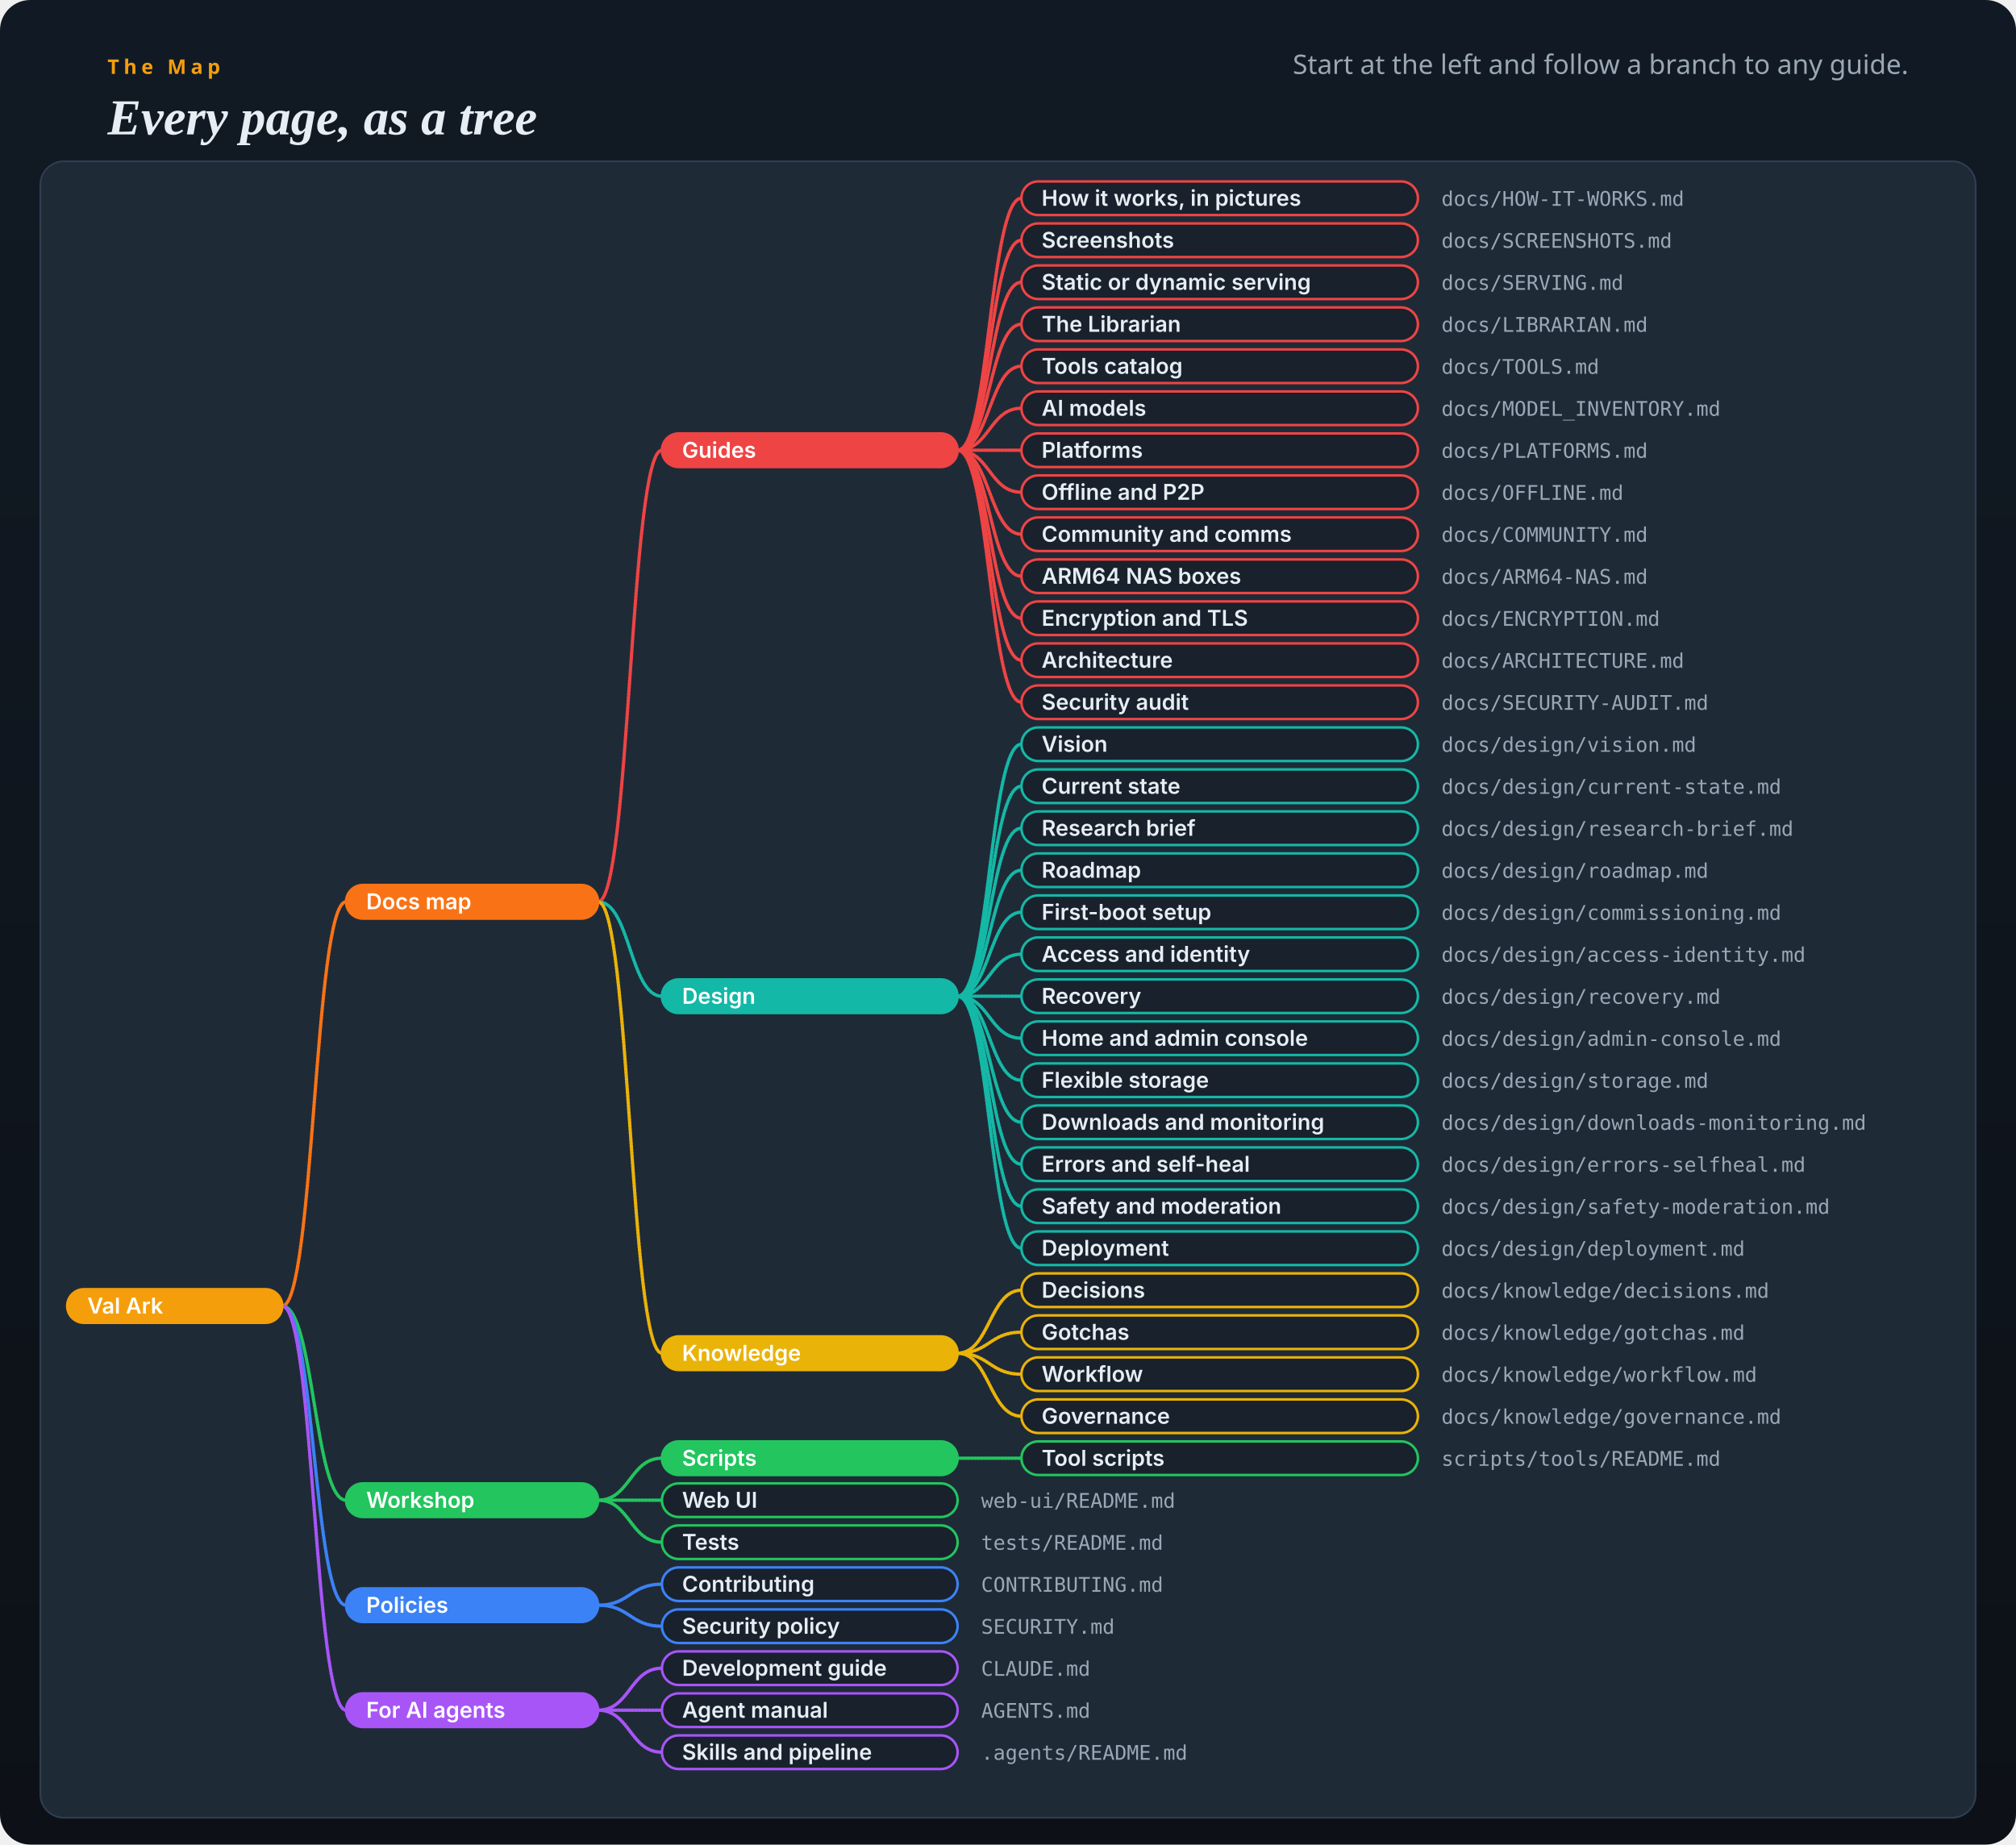
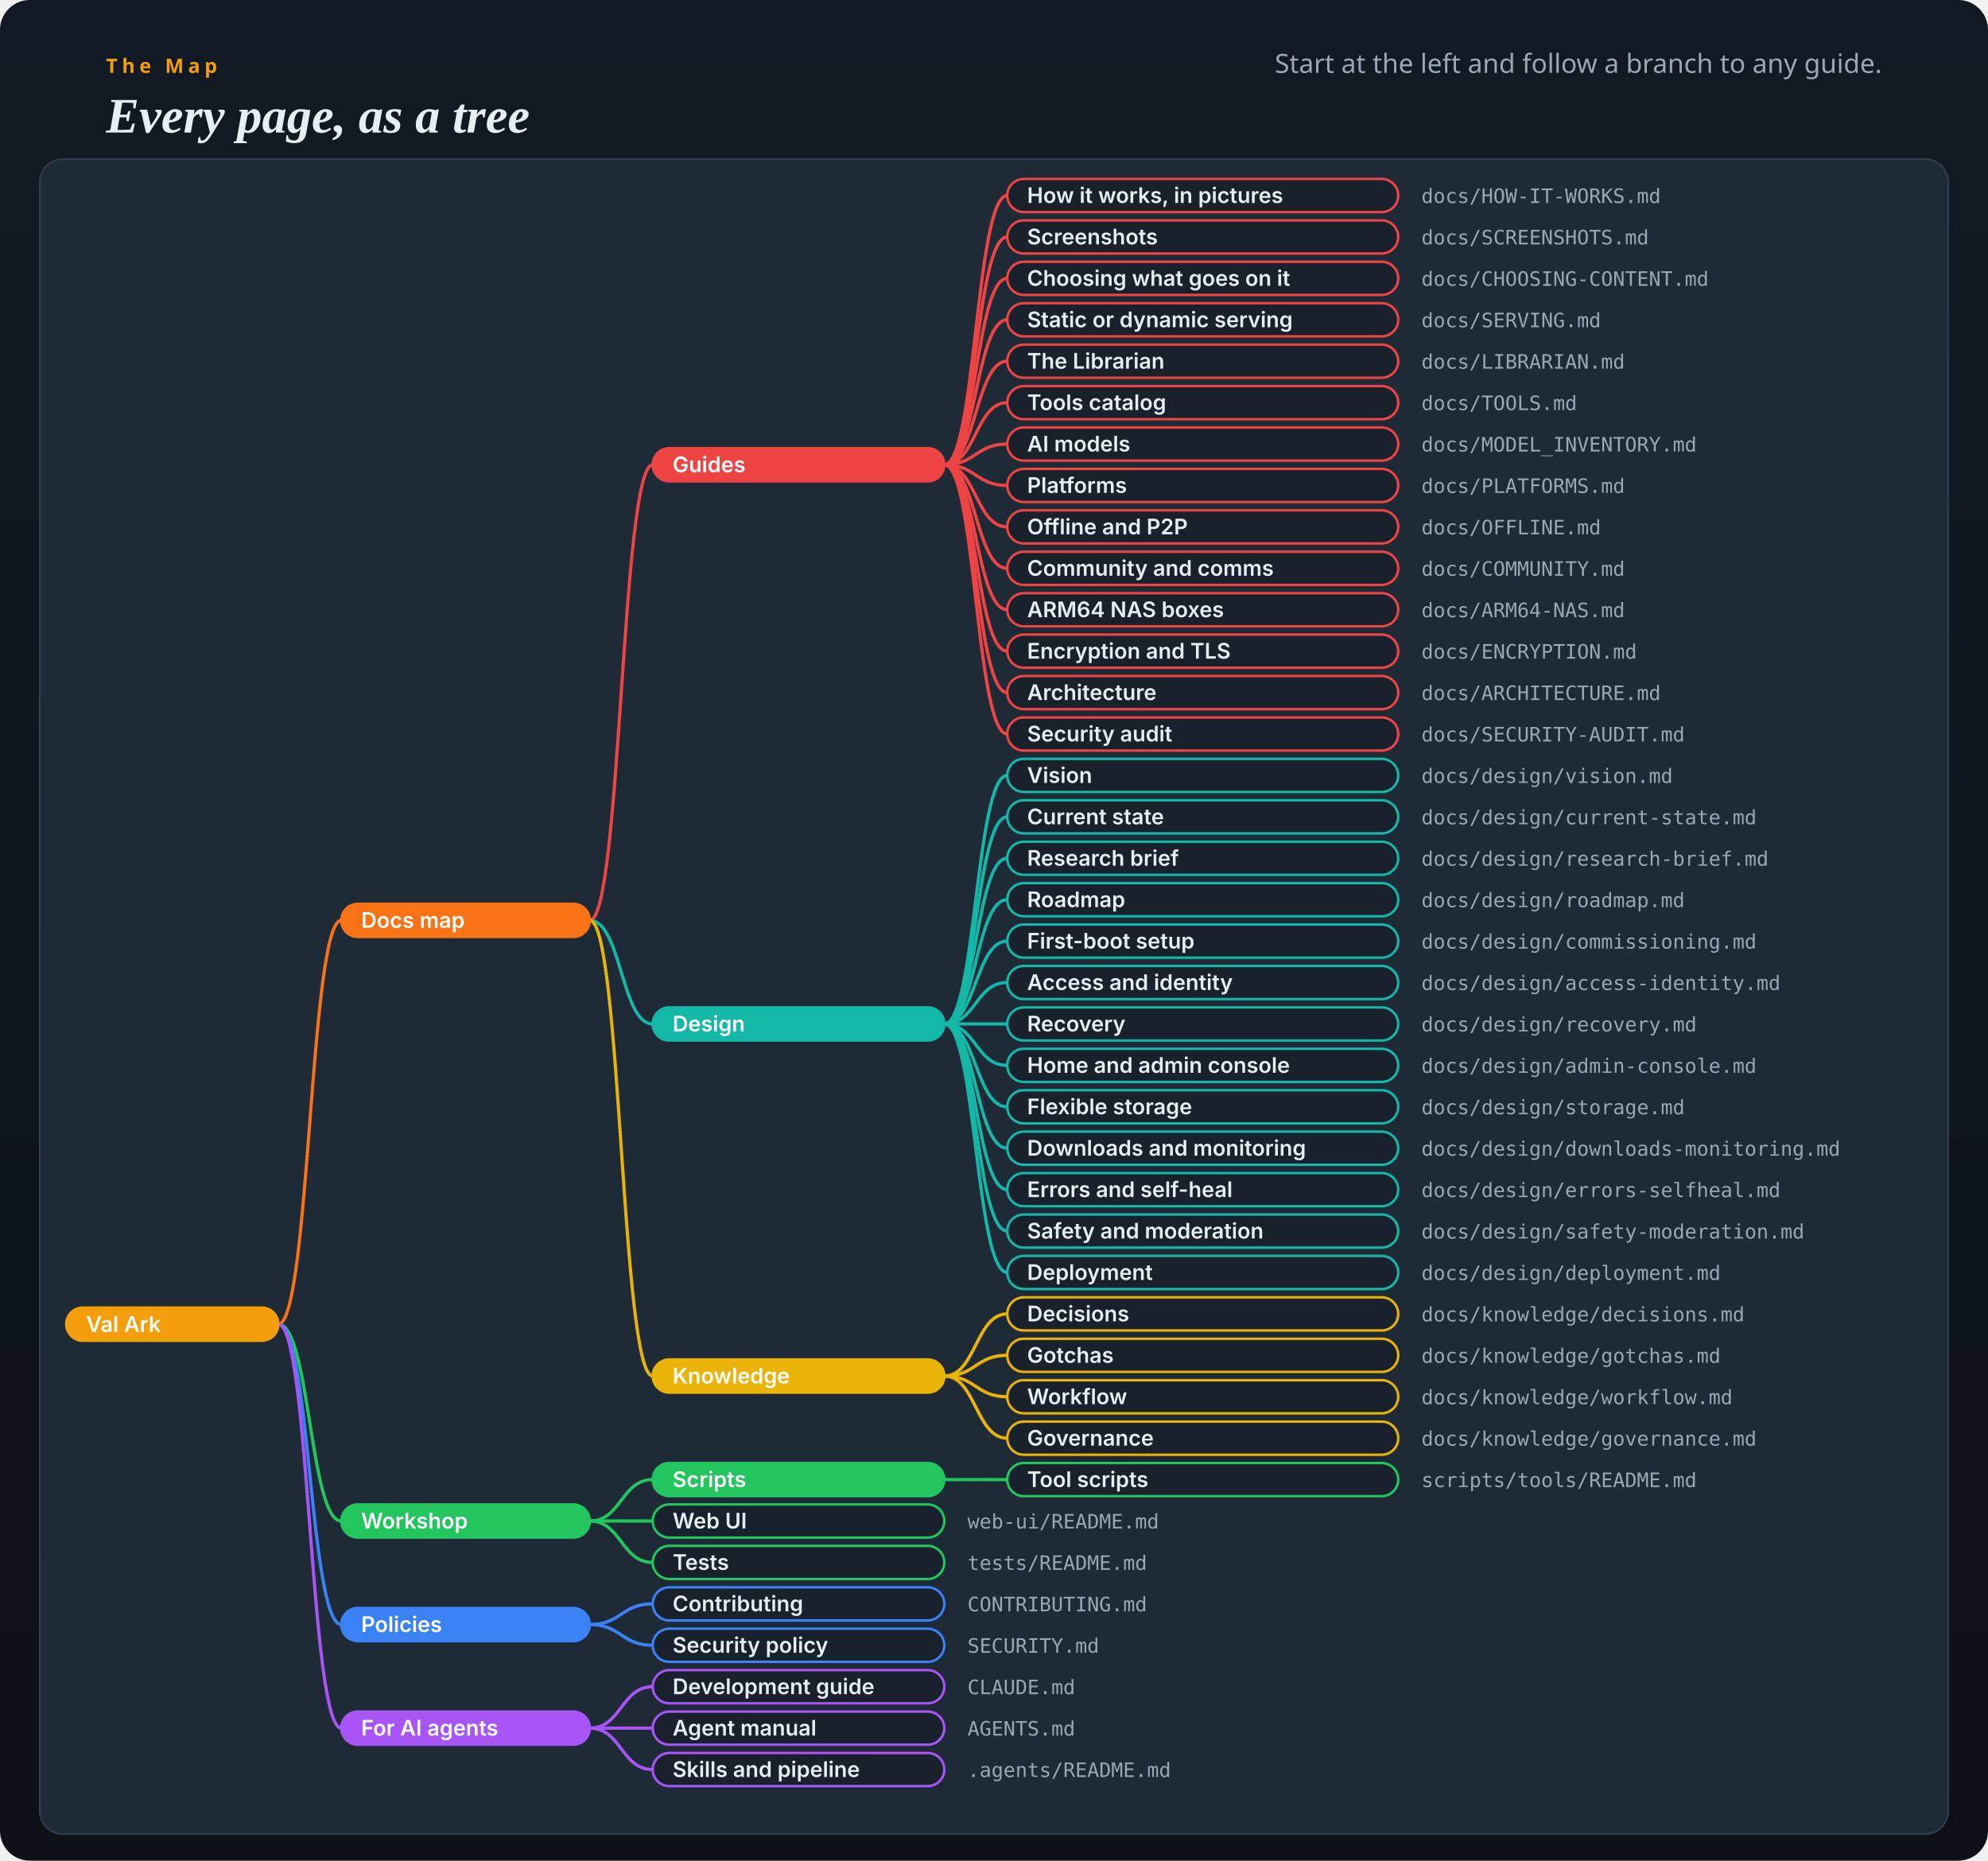
- <svg xmlns="http://www.w3.org/2000/svg" viewBox="0 0 1200 1098" width="1200" height="1098" role="img" aria-label="Val Ark: every page, as a tree">
+ <svg xmlns="http://www.w3.org/2000/svg" viewBox="0 0 1200 1123" width="1200" height="1123" role="img" aria-label="Val Ark: every page, as a tree">
  <defs>
    <linearGradient id="bg" x1="0" y1="0" x2="0" y2="1">
      <stop offset="0" stop-color="#111a24" />
      <stop offset="1" stop-color="#0d1117" />
    </linearGradient>
  </defs>
  <style>
.nd{font:600 13px system-ui,-apple-system,'Segoe UI',sans-serif;fill:#e6edf3}
.pa{font:12px ui-monospace,SFMono-Regular,Menlo,monospace;fill:#9aa7b4}
.ch{font:700 12px system-ui,sans-serif;letter-spacing:.22em;fill:#f59e0b;text-transform:uppercase}
.tt{font:italic 600 30px Georgia,'Times New Roman',serif;fill:#e6edf3}
.st{font:16px system-ui,sans-serif;fill:#9aa7b4}
.br{fill:none;stroke-width:2;stroke-linecap:round;stroke-dasharray:1;animation:draw 0.7s ease-out both}
.pop{transform-box:fill-box;transform-origin:0 50%;animation:pop .55s cubic-bezier(.3,1.4,.5,1) both}
@keyframes draw{from{stroke-dashoffset:1}to{stroke-dashoffset:0}}
@keyframes pop{from{transform:scaleX(.05);opacity:0}to{transform:none;opacity:1}}
@media (prefers-reduced-motion:reduce){*{animation:none!important}}
</style>
-   <rect width="1200" height="1098" rx="18" fill="url(#bg)" />
-   <rect x="24" y="96" width="1152" height="986" rx="14" fill="#1f2a37" stroke="#2f3e50" />
+   <rect width="1200" height="1123" rx="18" fill="url(#bg)" />
+   <rect x="24" y="96" width="1152" height="1011" rx="14" fill="#1f2a37" stroke="#2f3e50" />
  <text x="64" y="44" class="ch">The Map</text>
  <text x="64" y="80" class="tt">Every page, as a tree</text>
  <text x="1136" y="44" class="st" text-anchor="end">Start at the left and follow a branch to any guide.</text>
-   <path d="M570 268.0C589.0 268.0 589.0 118.0 608 118.0" pathLength="1" class="br" stroke="#ef4444" style="animation-delay:1.10s" />
-   <path d="M570 268.0C589.0 268.0 589.0 143.0 608 143.0" pathLength="1" class="br" stroke="#ef4444" style="animation-delay:1.10s" />
-   <path d="M570 268.0C589.0 268.0 589.0 168.0 608 168.0" pathLength="1" class="br" stroke="#ef4444" style="animation-delay:1.10s" />
-   <path d="M570 268.0C589.0 268.0 589.0 193.0 608 193.0" pathLength="1" class="br" stroke="#ef4444" style="animation-delay:1.10s" />
-   <path d="M570 268.0C589.0 268.0 589.0 218.0 608 218.0" pathLength="1" class="br" stroke="#ef4444" style="animation-delay:1.10s" />
-   <path d="M570 268.0C589.0 268.0 589.0 243.0 608 243.0" pathLength="1" class="br" stroke="#ef4444" style="animation-delay:1.10s" />
-   <path d="M570 268.0C589.0 268.0 589.0 268.0 608 268.0" pathLength="1" class="br" stroke="#ef4444" style="animation-delay:1.10s" />
-   <path d="M570 268.0C589.0 268.0 589.0 293.0 608 293.0" pathLength="1" class="br" stroke="#ef4444" style="animation-delay:1.10s" />
-   <path d="M570 268.0C589.0 268.0 589.0 318.0 608 318.0" pathLength="1" class="br" stroke="#ef4444" style="animation-delay:1.10s" />
-   <path d="M570 268.0C589.0 268.0 589.0 343.0 608 343.0" pathLength="1" class="br" stroke="#ef4444" style="animation-delay:1.10s" />
-   <path d="M570 268.0C589.0 268.0 589.0 368.0 608 368.0" pathLength="1" class="br" stroke="#ef4444" style="animation-delay:1.10s" />
-   <path d="M570 268.0C589.0 268.0 589.0 393.0 608 393.0" pathLength="1" class="br" stroke="#ef4444" style="animation-delay:1.10s" />
-   <path d="M570 268.0C589.0 268.0 589.0 418.0 608 418.0" pathLength="1" class="br" stroke="#ef4444" style="animation-delay:1.10s" />
-   <path d="M570 593.0C589.0 593.0 589.0 443.0 608 443.0" pathLength="1" class="br" stroke="#14b8a6" style="animation-delay:1.10s" />
-   <path d="M570 593.0C589.0 593.0 589.0 468.0 608 468.0" pathLength="1" class="br" stroke="#14b8a6" style="animation-delay:1.10s" />
-   <path d="M570 593.0C589.0 593.0 589.0 493.0 608 493.0" pathLength="1" class="br" stroke="#14b8a6" style="animation-delay:1.10s" />
-   <path d="M570 593.0C589.0 593.0 589.0 518.0 608 518.0" pathLength="1" class="br" stroke="#14b8a6" style="animation-delay:1.10s" />
-   <path d="M570 593.0C589.0 593.0 589.0 543.0 608 543.0" pathLength="1" class="br" stroke="#14b8a6" style="animation-delay:1.10s" />
-   <path d="M570 593.0C589.0 593.0 589.0 568.0 608 568.0" pathLength="1" class="br" stroke="#14b8a6" style="animation-delay:1.10s" />
-   <path d="M570 593.0C589.0 593.0 589.0 593.0 608 593.0" pathLength="1" class="br" stroke="#14b8a6" style="animation-delay:1.10s" />
-   <path d="M570 593.0C589.0 593.0 589.0 618.0 608 618.0" pathLength="1" class="br" stroke="#14b8a6" style="animation-delay:1.10s" />
-   <path d="M570 593.0C589.0 593.0 589.0 643.0 608 643.0" pathLength="1" class="br" stroke="#14b8a6" style="animation-delay:1.10s" />
-   <path d="M570 593.0C589.0 593.0 589.0 668.0 608 668.0" pathLength="1" class="br" stroke="#14b8a6" style="animation-delay:1.10s" />
-   <path d="M570 593.0C589.0 593.0 589.0 693.0 608 693.0" pathLength="1" class="br" stroke="#14b8a6" style="animation-delay:1.10s" />
-   <path d="M570 593.0C589.0 593.0 589.0 718.0 608 718.0" pathLength="1" class="br" stroke="#14b8a6" style="animation-delay:1.10s" />
-   <path d="M570 593.0C589.0 593.0 589.0 743.0 608 743.0" pathLength="1" class="br" stroke="#14b8a6" style="animation-delay:1.10s" />
-   <path d="M570 805.5C589.0 805.5 589.0 768.0 608 768.0" pathLength="1" class="br" stroke="#eab308" style="animation-delay:1.10s" />
-   <path d="M570 805.5C589.0 805.5 589.0 793.0 608 793.0" pathLength="1" class="br" stroke="#eab308" style="animation-delay:1.10s" />
-   <path d="M570 805.5C589.0 805.5 589.0 818.0 608 818.0" pathLength="1" class="br" stroke="#eab308" style="animation-delay:1.10s" />
-   <path d="M570 805.5C589.0 805.5 589.0 843.0 608 843.0" pathLength="1" class="br" stroke="#eab308" style="animation-delay:1.10s" />
-   <path d="M356 536.8C375.0 536.8 375.0 268.0 394 268.0" pathLength="1" class="br" stroke="#ef4444" style="animation-delay:0.65s" />
-   <path d="M356 536.8C375.0 536.8 375.0 593.0 394 593.0" pathLength="1" class="br" stroke="#14b8a6" style="animation-delay:0.65s" />
-   <path d="M356 536.8C375.0 536.8 375.0 805.5 394 805.5" pathLength="1" class="br" stroke="#eab308" style="animation-delay:0.65s" />
-   <path d="M570 868.0C589.0 868.0 589.0 868.0 608 868.0" pathLength="1" class="br" stroke="#22c55e" style="animation-delay:1.10s" />
-   <path d="M356 893.0C375.0 893.0 375.0 868.0 394 868.0" pathLength="1" class="br" stroke="#22c55e" style="animation-delay:0.65s" />
-   <path d="M356 893.0C375.0 893.0 375.0 893.0 394 893.0" pathLength="1" class="br" stroke="#22c55e" style="animation-delay:0.65s" />
-   <path d="M356 893.0C375.0 893.0 375.0 918.0 394 918.0" pathLength="1" class="br" stroke="#22c55e" style="animation-delay:0.65s" />
-   <path d="M356 955.5C375.0 955.5 375.0 943.0 394 943.0" pathLength="1" class="br" stroke="#3b82f6" style="animation-delay:0.65s" />
-   <path d="M356 955.5C375.0 955.5 375.0 968.0 394 968.0" pathLength="1" class="br" stroke="#3b82f6" style="animation-delay:0.65s" />
-   <path d="M356 1018.0C375.0 1018.0 375.0 993.0 394 993.0" pathLength="1" class="br" stroke="#a855f7" style="animation-delay:0.65s" />
-   <path d="M356 1018.0C375.0 1018.0 375.0 1018.0 394 1018.0" pathLength="1" class="br" stroke="#a855f7" style="animation-delay:0.65s" />
-   <path d="M356 1018.0C375.0 1018.0 375.0 1043.0 394 1043.0" pathLength="1" class="br" stroke="#a855f7" style="animation-delay:0.65s" />
-   <path d="M168 777.4C187.0 777.4 187.0 536.8 206 536.8" pathLength="1" class="br" stroke="#f97316" style="animation-delay:0.20s" />
-   <path d="M168 777.4C187.0 777.4 187.0 893.0 206 893.0" pathLength="1" class="br" stroke="#22c55e" style="animation-delay:0.20s" />
-   <path d="M168 777.4C187.0 777.4 187.0 955.5 206 955.5" pathLength="1" class="br" stroke="#3b82f6" style="animation-delay:0.20s" />
-   <path d="M168 777.4C187.0 777.4 187.0 1018.0 206 1018.0" pathLength="1" class="br" stroke="#a855f7" style="animation-delay:0.20s" />
+   <path d="M570 280.5C589.0 280.5 589.0 118.0 608 118.0" pathLength="1" class="br" stroke="#ef4444" style="animation-delay:1.10s" />
+   <path d="M570 280.5C589.0 280.5 589.0 143.0 608 143.0" pathLength="1" class="br" stroke="#ef4444" style="animation-delay:1.10s" />
+   <path d="M570 280.5C589.0 280.5 589.0 168.0 608 168.0" pathLength="1" class="br" stroke="#ef4444" style="animation-delay:1.10s" />
+   <path d="M570 280.5C589.0 280.5 589.0 193.0 608 193.0" pathLength="1" class="br" stroke="#ef4444" style="animation-delay:1.10s" />
+   <path d="M570 280.5C589.0 280.5 589.0 218.0 608 218.0" pathLength="1" class="br" stroke="#ef4444" style="animation-delay:1.10s" />
+   <path d="M570 280.5C589.0 280.5 589.0 243.0 608 243.0" pathLength="1" class="br" stroke="#ef4444" style="animation-delay:1.10s" />
+   <path d="M570 280.5C589.0 280.5 589.0 268.0 608 268.0" pathLength="1" class="br" stroke="#ef4444" style="animation-delay:1.10s" />
+   <path d="M570 280.5C589.0 280.5 589.0 293.0 608 293.0" pathLength="1" class="br" stroke="#ef4444" style="animation-delay:1.10s" />
+   <path d="M570 280.5C589.0 280.5 589.0 318.0 608 318.0" pathLength="1" class="br" stroke="#ef4444" style="animation-delay:1.10s" />
+   <path d="M570 280.5C589.0 280.5 589.0 343.0 608 343.0" pathLength="1" class="br" stroke="#ef4444" style="animation-delay:1.10s" />
+   <path d="M570 280.5C589.0 280.5 589.0 368.0 608 368.0" pathLength="1" class="br" stroke="#ef4444" style="animation-delay:1.10s" />
+   <path d="M570 280.5C589.0 280.5 589.0 393.0 608 393.0" pathLength="1" class="br" stroke="#ef4444" style="animation-delay:1.10s" />
+   <path d="M570 280.5C589.0 280.5 589.0 418.0 608 418.0" pathLength="1" class="br" stroke="#ef4444" style="animation-delay:1.10s" />
+   <path d="M570 280.5C589.0 280.5 589.0 443.0 608 443.0" pathLength="1" class="br" stroke="#ef4444" style="animation-delay:1.10s" />
+   <path d="M570 618.0C589.0 618.0 589.0 468.0 608 468.0" pathLength="1" class="br" stroke="#14b8a6" style="animation-delay:1.10s" />
+   <path d="M570 618.0C589.0 618.0 589.0 493.0 608 493.0" pathLength="1" class="br" stroke="#14b8a6" style="animation-delay:1.10s" />
+   <path d="M570 618.0C589.0 618.0 589.0 518.0 608 518.0" pathLength="1" class="br" stroke="#14b8a6" style="animation-delay:1.10s" />
+   <path d="M570 618.0C589.0 618.0 589.0 543.0 608 543.0" pathLength="1" class="br" stroke="#14b8a6" style="animation-delay:1.10s" />
+   <path d="M570 618.0C589.0 618.0 589.0 568.0 608 568.0" pathLength="1" class="br" stroke="#14b8a6" style="animation-delay:1.10s" />
+   <path d="M570 618.0C589.0 618.0 589.0 593.0 608 593.0" pathLength="1" class="br" stroke="#14b8a6" style="animation-delay:1.10s" />
+   <path d="M570 618.0C589.0 618.0 589.0 618.0 608 618.0" pathLength="1" class="br" stroke="#14b8a6" style="animation-delay:1.10s" />
+   <path d="M570 618.0C589.0 618.0 589.0 643.0 608 643.0" pathLength="1" class="br" stroke="#14b8a6" style="animation-delay:1.10s" />
+   <path d="M570 618.0C589.0 618.0 589.0 668.0 608 668.0" pathLength="1" class="br" stroke="#14b8a6" style="animation-delay:1.10s" />
+   <path d="M570 618.0C589.0 618.0 589.0 693.0 608 693.0" pathLength="1" class="br" stroke="#14b8a6" style="animation-delay:1.10s" />
+   <path d="M570 618.0C589.0 618.0 589.0 718.0 608 718.0" pathLength="1" class="br" stroke="#14b8a6" style="animation-delay:1.10s" />
+   <path d="M570 618.0C589.0 618.0 589.0 743.0 608 743.0" pathLength="1" class="br" stroke="#14b8a6" style="animation-delay:1.10s" />
+   <path d="M570 618.0C589.0 618.0 589.0 768.0 608 768.0" pathLength="1" class="br" stroke="#14b8a6" style="animation-delay:1.10s" />
+   <path d="M570 830.5C589.0 830.5 589.0 793.0 608 793.0" pathLength="1" class="br" stroke="#eab308" style="animation-delay:1.10s" />
+   <path d="M570 830.5C589.0 830.5 589.0 818.0 608 818.0" pathLength="1" class="br" stroke="#eab308" style="animation-delay:1.10s" />
+   <path d="M570 830.5C589.0 830.5 589.0 843.0 608 843.0" pathLength="1" class="br" stroke="#eab308" style="animation-delay:1.10s" />
+   <path d="M570 830.5C589.0 830.5 589.0 868.0 608 868.0" pathLength="1" class="br" stroke="#eab308" style="animation-delay:1.10s" />
+   <path d="M356 555.5C375.0 555.5 375.0 280.5 394 280.5" pathLength="1" class="br" stroke="#ef4444" style="animation-delay:0.65s" />
+   <path d="M356 555.5C375.0 555.5 375.0 618.0 394 618.0" pathLength="1" class="br" stroke="#14b8a6" style="animation-delay:0.65s" />
+   <path d="M356 555.5C375.0 555.5 375.0 830.5 394 830.5" pathLength="1" class="br" stroke="#eab308" style="animation-delay:0.65s" />
+   <path d="M570 893.0C589.0 893.0 589.0 893.0 608 893.0" pathLength="1" class="br" stroke="#22c55e" style="animation-delay:1.10s" />
+   <path d="M356 918.0C375.0 918.0 375.0 893.0 394 893.0" pathLength="1" class="br" stroke="#22c55e" style="animation-delay:0.65s" />
+   <path d="M356 918.0C375.0 918.0 375.0 918.0 394 918.0" pathLength="1" class="br" stroke="#22c55e" style="animation-delay:0.65s" />
+   <path d="M356 918.0C375.0 918.0 375.0 943.0 394 943.0" pathLength="1" class="br" stroke="#22c55e" style="animation-delay:0.65s" />
+   <path d="M356 980.5C375.0 980.5 375.0 968.0 394 968.0" pathLength="1" class="br" stroke="#3b82f6" style="animation-delay:0.65s" />
+   <path d="M356 980.5C375.0 980.5 375.0 993.0 394 993.0" pathLength="1" class="br" stroke="#3b82f6" style="animation-delay:0.65s" />
+   <path d="M356 1043.0C375.0 1043.0 375.0 1018.0 394 1018.0" pathLength="1" class="br" stroke="#a855f7" style="animation-delay:0.65s" />
+   <path d="M356 1043.0C375.0 1043.0 375.0 1043.0 394 1043.0" pathLength="1" class="br" stroke="#a855f7" style="animation-delay:0.65s" />
+   <path d="M356 1043.0C375.0 1043.0 375.0 1068.0 394 1068.0" pathLength="1" class="br" stroke="#a855f7" style="animation-delay:0.65s" />
+   <path d="M168 799.2C187.0 799.2 187.0 555.5 206 555.5" pathLength="1" class="br" stroke="#f97316" style="animation-delay:0.20s" />
+   <path d="M168 799.2C187.0 799.2 187.0 918.0 206 918.0" pathLength="1" class="br" stroke="#22c55e" style="animation-delay:0.20s" />
+   <path d="M168 799.2C187.0 799.2 187.0 980.5 206 980.5" pathLength="1" class="br" stroke="#3b82f6" style="animation-delay:0.20s" />
+   <path d="M168 799.2C187.0 799.2 187.0 1043.0 206 1043.0" pathLength="1" class="br" stroke="#a855f7" style="animation-delay:0.20s" />
  <g class="pop" style="animation-delay:0.31s">
-     <rect x="40" y="767.4" width="128" height="20" rx="10" fill="#f59e0b" stroke="#f59e0b" stroke-width="1.5" />
-     <text x="52" y="781.9" class="nd" style="fill:#fff">Val Ark</text>
+     <rect x="40" y="789.2" width="128" height="20" rx="10" fill="#f59e0b" stroke="#f59e0b" stroke-width="1.5" />
+     <text x="52" y="803.8" class="nd" style="fill:#fff">Val Ark</text>
  </g>
  <g class="pop" style="animation-delay:0.70s">
-     <rect x="206" y="526.8" width="150" height="20" rx="10" fill="#f97316" stroke="#f97316" stroke-width="1.5" />
-     <text x="218" y="541.2" class="nd" style="fill:#fff">Docs map</text>
-   </g>
-   <g class="pop" style="animation-delay:0.79s">
-     <rect x="206" y="883.0" width="150" height="20" rx="10" fill="#22c55e" stroke="#22c55e" stroke-width="1.5" />
-     <text x="218" y="897.5" class="nd" style="fill:#fff">Workshop</text>
+     <rect x="206" y="545.5" width="150" height="20" rx="10" fill="#f97316" stroke="#f97316" stroke-width="1.5" />
+     <text x="218" y="560.0" class="nd" style="fill:#fff">Docs map</text>
+   </g>
+   <g class="pop" style="animation-delay:0.80s">
+     <rect x="206" y="908.0" width="150" height="20" rx="10" fill="#22c55e" stroke="#22c55e" stroke-width="1.5" />
+     <text x="218" y="922.5" class="nd" style="fill:#fff">Workshop</text>
  </g>
  <g class="pop" style="animation-delay:0.81s">
-     <rect x="206" y="945.5" width="150" height="20" rx="10" fill="#3b82f6" stroke="#3b82f6" stroke-width="1.5" />
-     <text x="218" y="960.0" class="nd" style="fill:#fff">Policies</text>
+     <rect x="206" y="970.5" width="150" height="20" rx="10" fill="#3b82f6" stroke="#3b82f6" stroke-width="1.5" />
+     <text x="218" y="985.0" class="nd" style="fill:#fff">Policies</text>
  </g>
  <g class="pop" style="animation-delay:0.83s">
-     <rect x="206" y="1008.0" width="150" height="20" rx="10" fill="#a855f7" stroke="#a855f7" stroke-width="1.5" />
-     <text x="218" y="1022.5" class="nd" style="fill:#fff">For AI agents</text>
+     <rect x="206" y="1033.0" width="150" height="20" rx="10" fill="#a855f7" stroke="#a855f7" stroke-width="1.5" />
+     <text x="218" y="1047.5" class="nd" style="fill:#fff">For AI agents</text>
  </g>
  <g class="pop" style="animation-delay:1.07s">
-     <rect x="394" y="258.0" width="176" height="20" rx="10" fill="#ef4444" stroke="#ef4444" stroke-width="1.5" />
-     <text x="406" y="272.5" class="nd" style="fill:#fff">Guides</text>
-   </g>
-   <g class="pop" style="animation-delay:1.16s">
-     <rect x="394" y="583.0" width="176" height="20" rx="10" fill="#14b8a6" stroke="#14b8a6" stroke-width="1.5" />
-     <text x="406" y="597.5" class="nd" style="fill:#fff">Design</text>
+     <rect x="394" y="270.5" width="176" height="20" rx="10" fill="#ef4444" stroke="#ef4444" stroke-width="1.5" />
+     <text x="406" y="285.0" class="nd" style="fill:#fff">Guides</text>
+   </g>
+   <g class="pop" style="animation-delay:1.17s">
+     <rect x="394" y="608.0" width="176" height="20" rx="10" fill="#14b8a6" stroke="#14b8a6" stroke-width="1.5" />
+     <text x="406" y="622.5" class="nd" style="fill:#fff">Design</text>
  </g>
  <g class="pop" style="animation-delay:1.22s">
-     <rect x="394" y="795.5" width="176" height="20" rx="10" fill="#eab308" stroke="#eab308" stroke-width="1.5" />
-     <text x="406" y="810.0" class="nd" style="fill:#fff">Knowledge</text>
+     <rect x="394" y="820.5" width="176" height="20" rx="10" fill="#eab308" stroke="#eab308" stroke-width="1.5" />
+     <text x="406" y="835.0" class="nd" style="fill:#fff">Knowledge</text>
  </g>
  <g class="pop" style="animation-delay:1.24s">
-     <rect x="394" y="858.0" width="176" height="20" rx="10" fill="#22c55e" stroke="#22c55e" stroke-width="1.5" />
-     <text x="406" y="872.5" class="nd" style="fill:#fff">Scripts</text>
-   </g>
-   <g class="pop" style="animation-delay:1.24s">
-     <rect x="394" y="883.0" width="176" height="20" rx="10" fill="#18212c" stroke="#22c55e" stroke-width="1.5" />
-     <text x="406" y="897.5" class="nd" style="fill:#e6edf3">Web UI</text>
-     <text x="584" y="897.5" class="pa">web-ui/README.md</text>
+     <rect x="394" y="883.0" width="176" height="20" rx="10" fill="#22c55e" stroke="#22c55e" stroke-width="1.5" />
+     <text x="406" y="897.5" class="nd" style="fill:#fff">Scripts</text>
  </g>
  <g class="pop" style="animation-delay:1.25s">
    <rect x="394" y="908.0" width="176" height="20" rx="10" fill="#18212c" stroke="#22c55e" stroke-width="1.5" />
-     <text x="406" y="922.5" class="nd" style="fill:#e6edf3">Tests</text>
-     <text x="584" y="922.5" class="pa">tests/README.md</text>
-   </g>
-   <g class="pop" style="animation-delay:1.26s">
-     <rect x="394" y="933.0" width="176" height="20" rx="10" fill="#18212c" stroke="#3b82f6" stroke-width="1.5" />
-     <text x="406" y="947.5" class="nd" style="fill:#e6edf3">Contributing</text>
-     <text x="584" y="947.5" class="pa">CONTRIBUTING.md</text>
+     <text x="406" y="922.5" class="nd" style="fill:#e6edf3">Web UI</text>
+     <text x="584" y="922.5" class="pa">web-ui/README.md</text>
+   </g>
+   <g class="pop" style="animation-delay:1.25s">
+     <rect x="394" y="933.0" width="176" height="20" rx="10" fill="#18212c" stroke="#22c55e" stroke-width="1.5" />
+     <text x="406" y="947.5" class="nd" style="fill:#e6edf3">Tests</text>
+     <text x="584" y="947.5" class="pa">tests/README.md</text>
  </g>
  <g class="pop" style="animation-delay:1.26s">
    <rect x="394" y="958.0" width="176" height="20" rx="10" fill="#18212c" stroke="#3b82f6" stroke-width="1.5" />
-     <text x="406" y="972.5" class="nd" style="fill:#e6edf3">Security policy</text>
-     <text x="584" y="972.5" class="pa">SECURITY.md</text>
+     <text x="406" y="972.5" class="nd" style="fill:#e6edf3">Contributing</text>
+     <text x="584" y="972.5" class="pa">CONTRIBUTING.md</text>
  </g>
  <g class="pop" style="animation-delay:1.27s">
-     <rect x="394" y="983.0" width="176" height="20" rx="10" fill="#18212c" stroke="#a855f7" stroke-width="1.5" />
-     <text x="406" y="997.5" class="nd" style="fill:#e6edf3">Development guide</text>
-     <text x="584" y="997.5" class="pa">CLAUDE.md</text>
-   </g>
-   <g class="pop" style="animation-delay:1.28s">
+     <rect x="394" y="983.0" width="176" height="20" rx="10" fill="#18212c" stroke="#3b82f6" stroke-width="1.5" />
+     <text x="406" y="997.5" class="nd" style="fill:#e6edf3">Security policy</text>
+     <text x="584" y="997.5" class="pa">SECURITY.md</text>
+   </g>
+   <g class="pop" style="animation-delay:1.27s">
    <rect x="394" y="1008.0" width="176" height="20" rx="10" fill="#18212c" stroke="#a855f7" stroke-width="1.5" />
-     <text x="406" y="1022.5" class="nd" style="fill:#e6edf3">Agent manual</text>
-     <text x="584" y="1022.5" class="pa">AGENTS.md</text>
+     <text x="406" y="1022.5" class="nd" style="fill:#e6edf3">Development guide</text>
+     <text x="584" y="1022.5" class="pa">CLAUDE.md</text>
  </g>
  <g class="pop" style="animation-delay:1.28s">
    <rect x="394" y="1033.0" width="176" height="20" rx="10" fill="#18212c" stroke="#a855f7" stroke-width="1.5" />
-     <text x="406" y="1047.5" class="nd" style="fill:#e6edf3">Skills and pipeline</text>
-     <text x="584" y="1047.5" class="pa">.agents/README.md</text>
+     <text x="406" y="1047.5" class="nd" style="fill:#e6edf3">Agent manual</text>
+     <text x="584" y="1047.5" class="pa">AGENTS.md</text>
+   </g>
+   <g class="pop" style="animation-delay:1.29s">
+     <rect x="394" y="1058.0" width="176" height="20" rx="10" fill="#18212c" stroke="#a855f7" stroke-width="1.5" />
+     <text x="406" y="1072.5" class="nd" style="fill:#e6edf3">Skills and pipeline</text>
+     <text x="584" y="1072.5" class="pa">.agents/README.md</text>
  </g>
  <g class="pop" style="animation-delay:1.48s">
    <rect x="608" y="108.0" width="236" height="20" rx="10" fill="#18212c" stroke="#ef4444" stroke-width="1.5" />
    <text x="620" y="122.5" class="nd" style="fill:#e6edf3">How it works, in pictures</text>
    <text x="858" y="122.5" class="pa">docs/HOW-IT-WORKS.md</text>
  </g>
  <g class="pop" style="animation-delay:1.49s">
    <rect x="608" y="133.0" width="236" height="20" rx="10" fill="#18212c" stroke="#ef4444" stroke-width="1.5" />
    <text x="620" y="147.5" class="nd" style="fill:#e6edf3">Screenshots</text>
    <text x="858" y="147.5" class="pa">docs/SCREENSHOTS.md</text>
  </g>
-   <g class="pop" style="animation-delay:1.50s">
+   <g class="pop" style="animation-delay:1.49s">
    <rect x="608" y="158.0" width="236" height="20" rx="10" fill="#18212c" stroke="#ef4444" stroke-width="1.5" />
-     <text x="620" y="172.5" class="nd" style="fill:#e6edf3">Static or dynamic serving</text>
-     <text x="858" y="172.5" class="pa">docs/SERVING.md</text>
+     <text x="620" y="172.5" class="nd" style="fill:#e6edf3">Choosing what goes on it</text>
+     <text x="858" y="172.5" class="pa">docs/CHOOSING-CONTENT.md</text>
  </g>
  <g class="pop" style="animation-delay:1.50s">
    <rect x="608" y="183.0" width="236" height="20" rx="10" fill="#18212c" stroke="#ef4444" stroke-width="1.5" />
-     <text x="620" y="197.5" class="nd" style="fill:#e6edf3">The Librarian</text>
-     <text x="858" y="197.5" class="pa">docs/LIBRARIAN.md</text>
+     <text x="620" y="197.5" class="nd" style="fill:#e6edf3">Static or dynamic serving</text>
+     <text x="858" y="197.5" class="pa">docs/SERVING.md</text>
  </g>
  <g class="pop" style="animation-delay:1.51s">
    <rect x="608" y="208.0" width="236" height="20" rx="10" fill="#18212c" stroke="#ef4444" stroke-width="1.5" />
-     <text x="620" y="222.5" class="nd" style="fill:#e6edf3">Tools catalog</text>
-     <text x="858" y="222.5" class="pa">docs/TOOLS.md</text>
-   </g>
-   <g class="pop" style="animation-delay:1.52s">
+     <text x="620" y="222.5" class="nd" style="fill:#e6edf3">The Librarian</text>
+     <text x="858" y="222.5" class="pa">docs/LIBRARIAN.md</text>
+   </g>
+   <g class="pop" style="animation-delay:1.51s">
    <rect x="608" y="233.0" width="236" height="20" rx="10" fill="#18212c" stroke="#ef4444" stroke-width="1.5" />
-     <text x="620" y="247.5" class="nd" style="fill:#e6edf3">AI models</text>
-     <text x="858" y="247.5" class="pa">docs/MODEL_INVENTORY.md</text>
+     <text x="620" y="247.5" class="nd" style="fill:#e6edf3">Tools catalog</text>
+     <text x="858" y="247.5" class="pa">docs/TOOLS.md</text>
  </g>
  <g class="pop" style="animation-delay:1.52s">
    <rect x="608" y="258.0" width="236" height="20" rx="10" fill="#18212c" stroke="#ef4444" stroke-width="1.5" />
-     <text x="620" y="272.5" class="nd" style="fill:#e6edf3">Platforms</text>
-     <text x="858" y="272.5" class="pa">docs/PLATFORMS.md</text>
+     <text x="620" y="272.5" class="nd" style="fill:#e6edf3">AI models</text>
+     <text x="858" y="272.5" class="pa">docs/MODEL_INVENTORY.md</text>
  </g>
  <g class="pop" style="animation-delay:1.53s">
    <rect x="608" y="283.0" width="236" height="20" rx="10" fill="#18212c" stroke="#ef4444" stroke-width="1.5" />
-     <text x="620" y="297.5" class="nd" style="fill:#e6edf3">Offline and P2P</text>
-     <text x="858" y="297.5" class="pa">docs/OFFLINE.md</text>
-   </g>
-   <g class="pop" style="animation-delay:1.54s">
+     <text x="620" y="297.5" class="nd" style="fill:#e6edf3">Platforms</text>
+     <text x="858" y="297.5" class="pa">docs/PLATFORMS.md</text>
+   </g>
+   <g class="pop" style="animation-delay:1.53s">
    <rect x="608" y="308.0" width="236" height="20" rx="10" fill="#18212c" stroke="#ef4444" stroke-width="1.5" />
-     <text x="620" y="322.5" class="nd" style="fill:#e6edf3">Community and comms</text>
-     <text x="858" y="322.5" class="pa">docs/COMMUNITY.md</text>
+     <text x="620" y="322.5" class="nd" style="fill:#e6edf3">Offline and P2P</text>
+     <text x="858" y="322.5" class="pa">docs/OFFLINE.md</text>
  </g>
  <g class="pop" style="animation-delay:1.54s">
    <rect x="608" y="333.0" width="236" height="20" rx="10" fill="#18212c" stroke="#ef4444" stroke-width="1.5" />
-     <text x="620" y="347.5" class="nd" style="fill:#e6edf3">ARM64 NAS boxes</text>
-     <text x="858" y="347.5" class="pa">docs/ARM64-NAS.md</text>
+     <text x="620" y="347.5" class="nd" style="fill:#e6edf3">Community and comms</text>
+     <text x="858" y="347.5" class="pa">docs/COMMUNITY.md</text>
  </g>
  <g class="pop" style="animation-delay:1.55s">
    <rect x="608" y="358.0" width="236" height="20" rx="10" fill="#18212c" stroke="#ef4444" stroke-width="1.5" />
-     <text x="620" y="372.5" class="nd" style="fill:#e6edf3">Encryption and TLS</text>
-     <text x="858" y="372.5" class="pa">docs/ENCRYPTION.md</text>
-   </g>
-   <g class="pop" style="animation-delay:1.56s">
+     <text x="620" y="372.5" class="nd" style="fill:#e6edf3">ARM64 NAS boxes</text>
+     <text x="858" y="372.5" class="pa">docs/ARM64-NAS.md</text>
+   </g>
+   <g class="pop" style="animation-delay:1.55s">
    <rect x="608" y="383.0" width="236" height="20" rx="10" fill="#18212c" stroke="#ef4444" stroke-width="1.5" />
-     <text x="620" y="397.5" class="nd" style="fill:#e6edf3">Architecture</text>
-     <text x="858" y="397.5" class="pa">docs/ARCHITECTURE.md</text>
+     <text x="620" y="397.5" class="nd" style="fill:#e6edf3">Encryption and TLS</text>
+     <text x="858" y="397.5" class="pa">docs/ENCRYPTION.md</text>
  </g>
  <g class="pop" style="animation-delay:1.56s">
    <rect x="608" y="408.0" width="236" height="20" rx="10" fill="#18212c" stroke="#ef4444" stroke-width="1.5" />
-     <text x="620" y="422.5" class="nd" style="fill:#e6edf3">Security audit</text>
-     <text x="858" y="422.5" class="pa">docs/SECURITY-AUDIT.md</text>
+     <text x="620" y="422.5" class="nd" style="fill:#e6edf3">Architecture</text>
+     <text x="858" y="422.5" class="pa">docs/ARCHITECTURE.md</text>
  </g>
  <g class="pop" style="animation-delay:1.57s">
-     <rect x="608" y="433.0" width="236" height="20" rx="10" fill="#18212c" stroke="#14b8a6" stroke-width="1.5" />
-     <text x="620" y="447.5" class="nd" style="fill:#e6edf3">Vision</text>
-     <text x="858" y="447.5" class="pa">docs/design/vision.md</text>
+     <rect x="608" y="433.0" width="236" height="20" rx="10" fill="#18212c" stroke="#ef4444" stroke-width="1.5" />
+     <text x="620" y="447.5" class="nd" style="fill:#e6edf3">Security audit</text>
+     <text x="858" y="447.5" class="pa">docs/SECURITY-AUDIT.md</text>
  </g>
  <g class="pop" style="animation-delay:1.58s">
    <rect x="608" y="458.0" width="236" height="20" rx="10" fill="#18212c" stroke="#14b8a6" stroke-width="1.5" />
-     <text x="620" y="472.5" class="nd" style="fill:#e6edf3">Current state</text>
-     <text x="858" y="472.5" class="pa">docs/design/current-state.md</text>
+     <text x="620" y="472.5" class="nd" style="fill:#e6edf3">Vision</text>
+     <text x="858" y="472.5" class="pa">docs/design/vision.md</text>
  </g>
  <g class="pop" style="animation-delay:1.58s">
    <rect x="608" y="483.0" width="236" height="20" rx="10" fill="#18212c" stroke="#14b8a6" stroke-width="1.5" />
-     <text x="620" y="497.5" class="nd" style="fill:#e6edf3">Research brief</text>
-     <text x="858" y="497.5" class="pa">docs/design/research-brief.md</text>
+     <text x="620" y="497.5" class="nd" style="fill:#e6edf3">Current state</text>
+     <text x="858" y="497.5" class="pa">docs/design/current-state.md</text>
  </g>
  <g class="pop" style="animation-delay:1.59s">
    <rect x="608" y="508.0" width="236" height="20" rx="10" fill="#18212c" stroke="#14b8a6" stroke-width="1.5" />
-     <text x="620" y="522.5" class="nd" style="fill:#e6edf3">Roadmap</text>
-     <text x="858" y="522.5" class="pa">docs/design/roadmap.md</text>
+     <text x="620" y="522.5" class="nd" style="fill:#e6edf3">Research brief</text>
+     <text x="858" y="522.5" class="pa">docs/design/research-brief.md</text>
  </g>
  <g class="pop" style="animation-delay:1.60s">
    <rect x="608" y="533.0" width="236" height="20" rx="10" fill="#18212c" stroke="#14b8a6" stroke-width="1.5" />
-     <text x="620" y="547.5" class="nd" style="fill:#e6edf3">First-boot setup</text>
-     <text x="858" y="547.5" class="pa">docs/design/commissioning.md</text>
-   </g>
-   <g class="pop" style="animation-delay:1.61s">
+     <text x="620" y="547.5" class="nd" style="fill:#e6edf3">Roadmap</text>
+     <text x="858" y="547.5" class="pa">docs/design/roadmap.md</text>
+   </g>
+   <g class="pop" style="animation-delay:1.60s">
    <rect x="608" y="558.0" width="236" height="20" rx="10" fill="#18212c" stroke="#14b8a6" stroke-width="1.5" />
-     <text x="620" y="572.5" class="nd" style="fill:#e6edf3">Access and identity</text>
-     <text x="858" y="572.5" class="pa">docs/design/access-identity.md</text>
+     <text x="620" y="572.5" class="nd" style="fill:#e6edf3">First-boot setup</text>
+     <text x="858" y="572.5" class="pa">docs/design/commissioning.md</text>
  </g>
  <g class="pop" style="animation-delay:1.61s">
    <rect x="608" y="583.0" width="236" height="20" rx="10" fill="#18212c" stroke="#14b8a6" stroke-width="1.5" />
-     <text x="620" y="597.5" class="nd" style="fill:#e6edf3">Recovery</text>
-     <text x="858" y="597.5" class="pa">docs/design/recovery.md</text>
+     <text x="620" y="597.5" class="nd" style="fill:#e6edf3">Access and identity</text>
+     <text x="858" y="597.5" class="pa">docs/design/access-identity.md</text>
  </g>
  <g class="pop" style="animation-delay:1.62s">
    <rect x="608" y="608.0" width="236" height="20" rx="10" fill="#18212c" stroke="#14b8a6" stroke-width="1.5" />
-     <text x="620" y="622.5" class="nd" style="fill:#e6edf3">Home and admin console</text>
-     <text x="858" y="622.5" class="pa">docs/design/admin-console.md</text>
-   </g>
-   <g class="pop" style="animation-delay:1.63s">
+     <text x="620" y="622.5" class="nd" style="fill:#e6edf3">Recovery</text>
+     <text x="858" y="622.5" class="pa">docs/design/recovery.md</text>
+   </g>
+   <g class="pop" style="animation-delay:1.62s">
    <rect x="608" y="633.0" width="236" height="20" rx="10" fill="#18212c" stroke="#14b8a6" stroke-width="1.5" />
-     <text x="620" y="647.5" class="nd" style="fill:#e6edf3">Flexible storage</text>
-     <text x="858" y="647.5" class="pa">docs/design/storage.md</text>
+     <text x="620" y="647.5" class="nd" style="fill:#e6edf3">Home and admin console</text>
+     <text x="858" y="647.5" class="pa">docs/design/admin-console.md</text>
  </g>
  <g class="pop" style="animation-delay:1.63s">
    <rect x="608" y="658.0" width="236" height="20" rx="10" fill="#18212c" stroke="#14b8a6" stroke-width="1.5" />
-     <text x="620" y="672.5" class="nd" style="fill:#e6edf3">Downloads and monitoring</text>
-     <text x="858" y="672.5" class="pa">docs/design/downloads-monitoring.md</text>
+     <text x="620" y="672.5" class="nd" style="fill:#e6edf3">Flexible storage</text>
+     <text x="858" y="672.5" class="pa">docs/design/storage.md</text>
  </g>
  <g class="pop" style="animation-delay:1.64s">
    <rect x="608" y="683.0" width="236" height="20" rx="10" fill="#18212c" stroke="#14b8a6" stroke-width="1.5" />
-     <text x="620" y="697.5" class="nd" style="fill:#e6edf3">Errors and self-heal</text>
-     <text x="858" y="697.5" class="pa">docs/design/errors-selfheal.md</text>
-   </g>
-   <g class="pop" style="animation-delay:1.65s">
+     <text x="620" y="697.5" class="nd" style="fill:#e6edf3">Downloads and monitoring</text>
+     <text x="858" y="697.5" class="pa">docs/design/downloads-monitoring.md</text>
+   </g>
+   <g class="pop" style="animation-delay:1.64s">
    <rect x="608" y="708.0" width="236" height="20" rx="10" fill="#18212c" stroke="#14b8a6" stroke-width="1.5" />
-     <text x="620" y="722.5" class="nd" style="fill:#e6edf3">Safety and moderation</text>
-     <text x="858" y="722.5" class="pa">docs/design/safety-moderation.md</text>
+     <text x="620" y="722.5" class="nd" style="fill:#e6edf3">Errors and self-heal</text>
+     <text x="858" y="722.5" class="pa">docs/design/errors-selfheal.md</text>
  </g>
  <g class="pop" style="animation-delay:1.65s">
    <rect x="608" y="733.0" width="236" height="20" rx="10" fill="#18212c" stroke="#14b8a6" stroke-width="1.5" />
-     <text x="620" y="747.5" class="nd" style="fill:#e6edf3">Deployment</text>
-     <text x="858" y="747.5" class="pa">docs/design/deployment.md</text>
+     <text x="620" y="747.5" class="nd" style="fill:#e6edf3">Safety and moderation</text>
+     <text x="858" y="747.5" class="pa">docs/design/safety-moderation.md</text>
  </g>
  <g class="pop" style="animation-delay:1.66s">
-     <rect x="608" y="758.0" width="236" height="20" rx="10" fill="#18212c" stroke="#eab308" stroke-width="1.5" />
-     <text x="620" y="772.5" class="nd" style="fill:#e6edf3">Decisions</text>
-     <text x="858" y="772.5" class="pa">docs/knowledge/decisions.md</text>
-   </g>
-   <g class="pop" style="animation-delay:1.67s">
+     <rect x="608" y="758.0" width="236" height="20" rx="10" fill="#18212c" stroke="#14b8a6" stroke-width="1.5" />
+     <text x="620" y="772.5" class="nd" style="fill:#e6edf3">Deployment</text>
+     <text x="858" y="772.5" class="pa">docs/design/deployment.md</text>
+   </g>
+   <g class="pop" style="animation-delay:1.66s">
    <rect x="608" y="783.0" width="236" height="20" rx="10" fill="#18212c" stroke="#eab308" stroke-width="1.5" />
-     <text x="620" y="797.5" class="nd" style="fill:#e6edf3">Gotchas</text>
-     <text x="858" y="797.5" class="pa">docs/knowledge/gotchas.md</text>
+     <text x="620" y="797.5" class="nd" style="fill:#e6edf3">Decisions</text>
+     <text x="858" y="797.5" class="pa">docs/knowledge/decisions.md</text>
  </g>
  <g class="pop" style="animation-delay:1.67s">
    <rect x="608" y="808.0" width="236" height="20" rx="10" fill="#18212c" stroke="#eab308" stroke-width="1.5" />
-     <text x="620" y="822.5" class="nd" style="fill:#e6edf3">Workflow</text>
-     <text x="858" y="822.5" class="pa">docs/knowledge/workflow.md</text>
+     <text x="620" y="822.5" class="nd" style="fill:#e6edf3">Gotchas</text>
+     <text x="858" y="822.5" class="pa">docs/knowledge/gotchas.md</text>
  </g>
  <g class="pop" style="animation-delay:1.68s">
    <rect x="608" y="833.0" width="236" height="20" rx="10" fill="#18212c" stroke="#eab308" stroke-width="1.5" />
-     <text x="620" y="847.5" class="nd" style="fill:#e6edf3">Governance</text>
-     <text x="858" y="847.5" class="pa">docs/knowledge/governance.md</text>
+     <text x="620" y="847.5" class="nd" style="fill:#e6edf3">Workflow</text>
+     <text x="858" y="847.5" class="pa">docs/knowledge/workflow.md</text>
+   </g>
+   <g class="pop" style="animation-delay:1.68s">
+     <rect x="608" y="858.0" width="236" height="20" rx="10" fill="#18212c" stroke="#eab308" stroke-width="1.5" />
+     <text x="620" y="872.5" class="nd" style="fill:#e6edf3">Governance</text>
+     <text x="858" y="872.5" class="pa">docs/knowledge/governance.md</text>
  </g>
  <g class="pop" style="animation-delay:1.69s">
-     <rect x="608" y="858.0" width="236" height="20" rx="10" fill="#18212c" stroke="#22c55e" stroke-width="1.5" />
-     <text x="620" y="872.5" class="nd" style="fill:#e6edf3">Tool scripts</text>
-     <text x="858" y="872.5" class="pa">scripts/tools/README.md</text>
+     <rect x="608" y="883.0" width="236" height="20" rx="10" fill="#18212c" stroke="#22c55e" stroke-width="1.5" />
+     <text x="620" y="897.5" class="nd" style="fill:#e6edf3">Tool scripts</text>
+     <text x="858" y="897.5" class="pa">scripts/tools/README.md</text>
  </g>
</svg>
